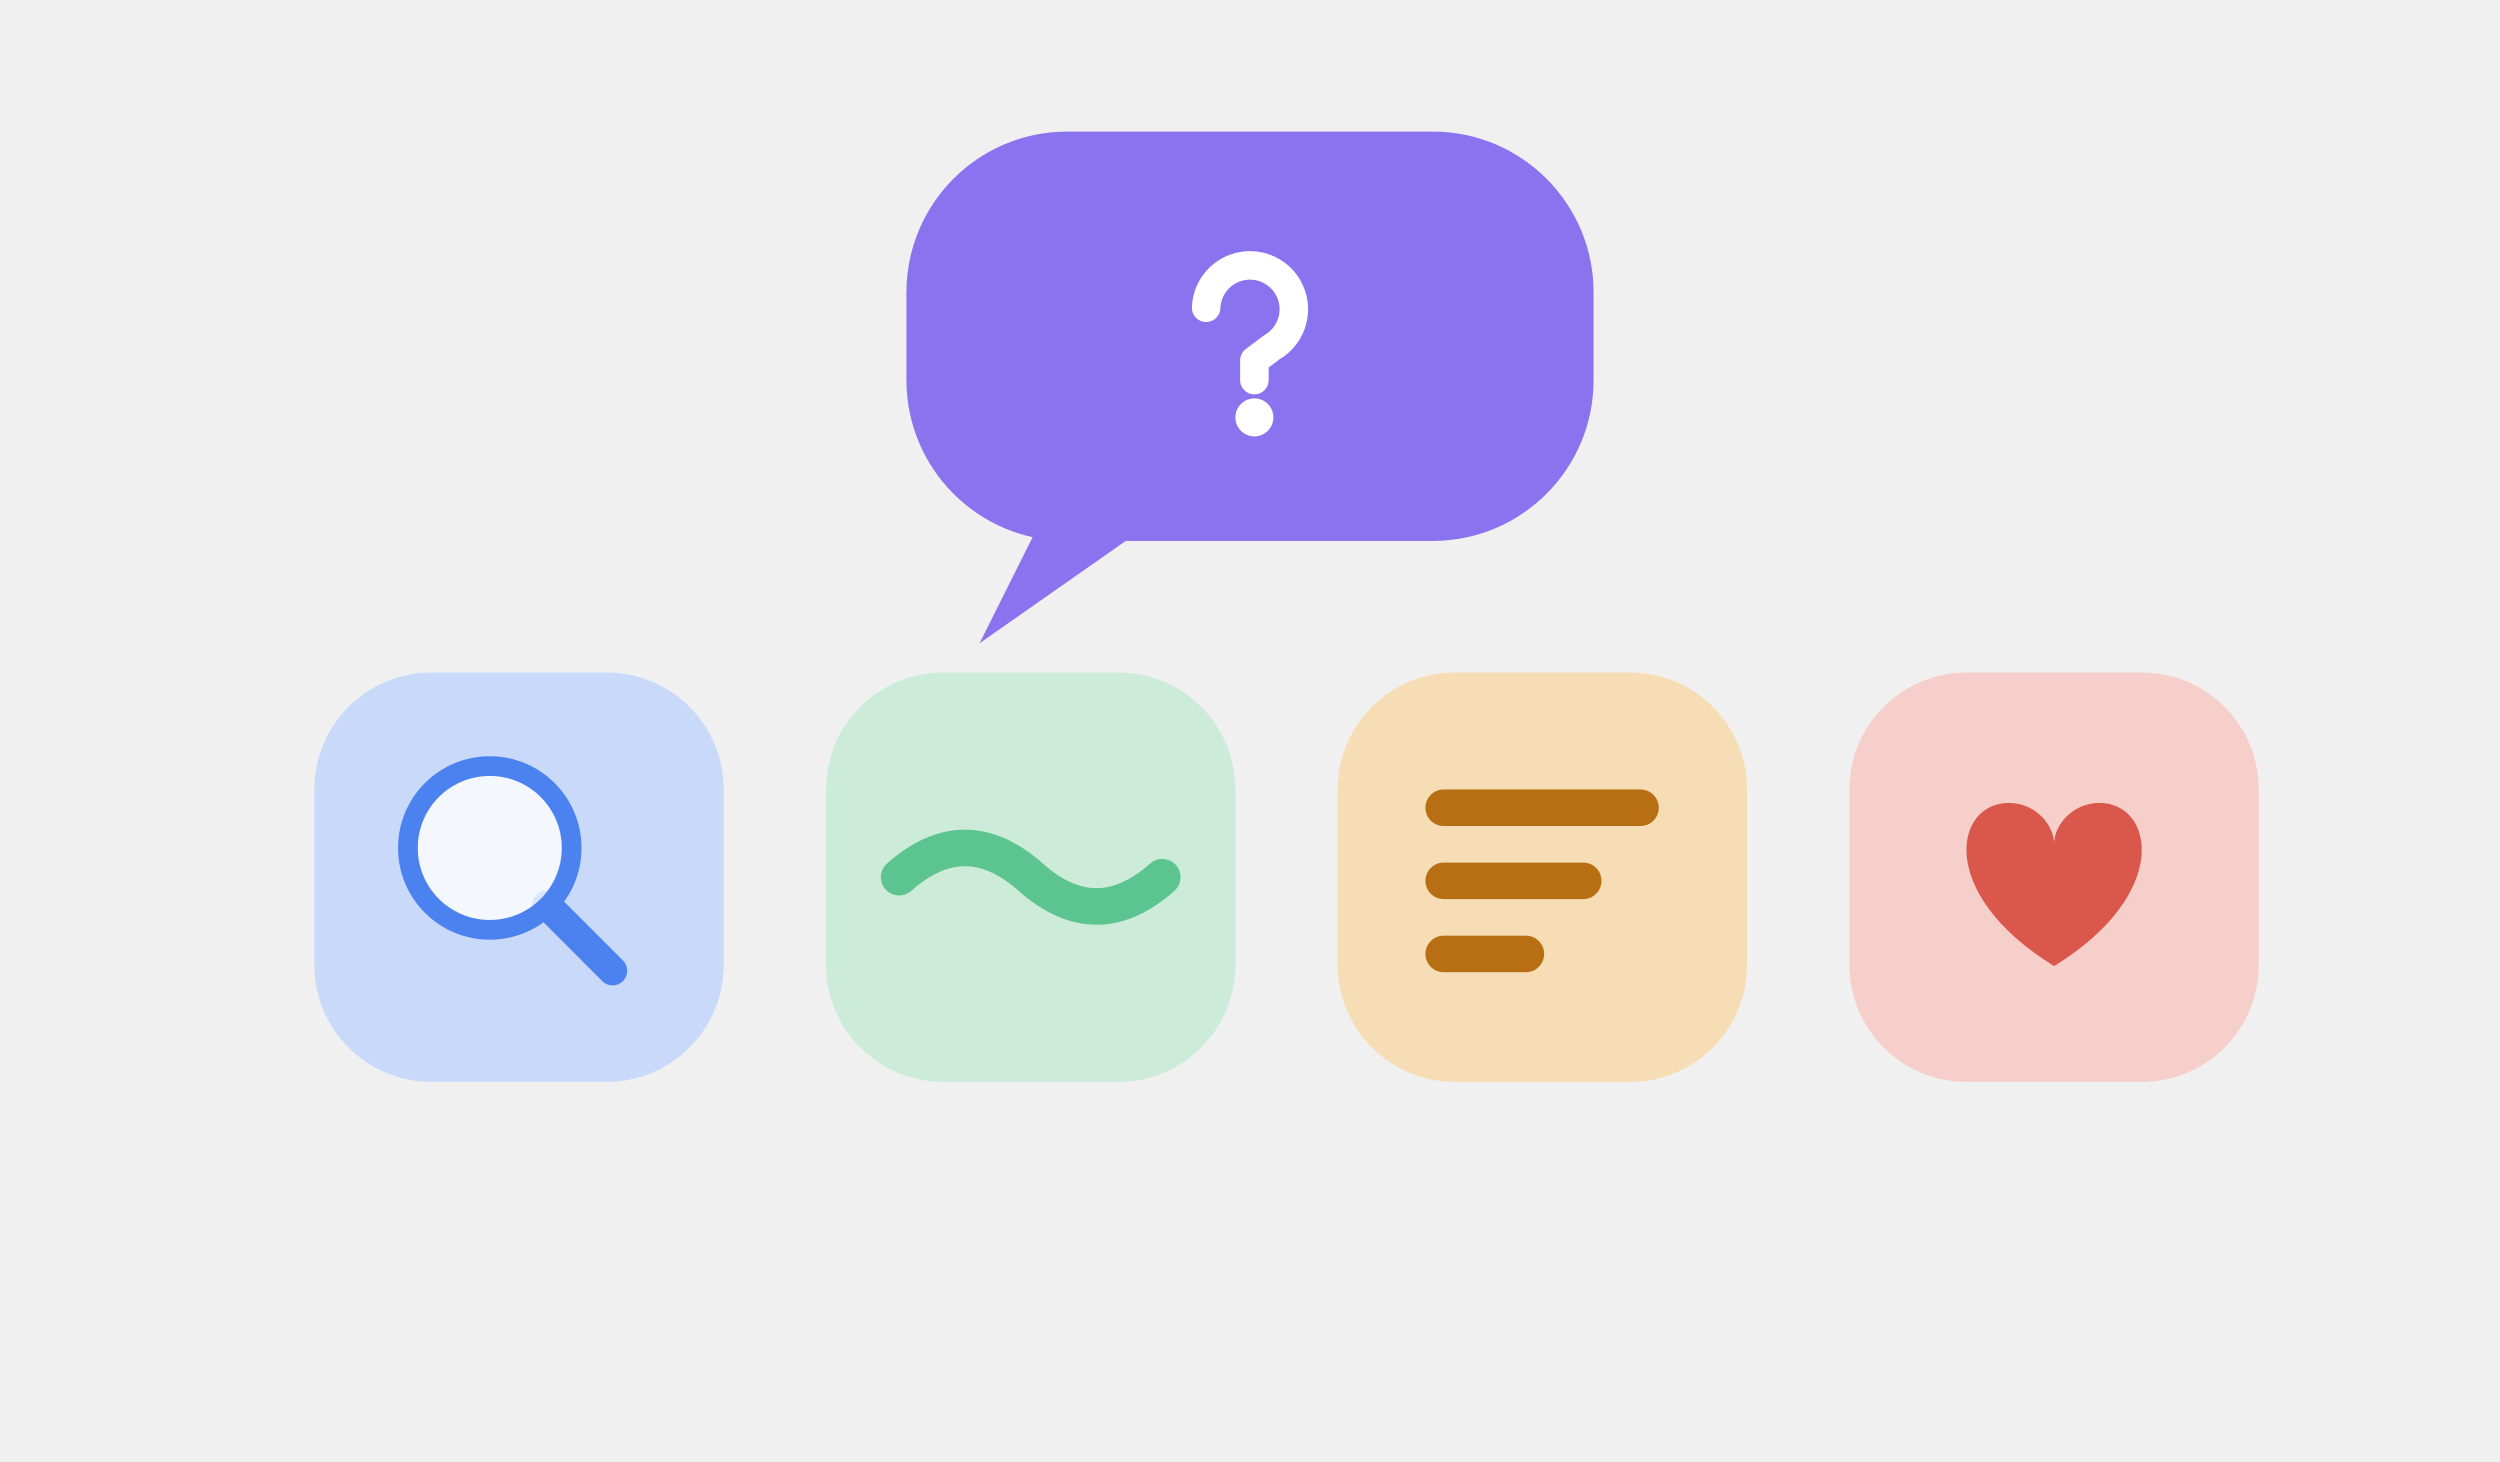
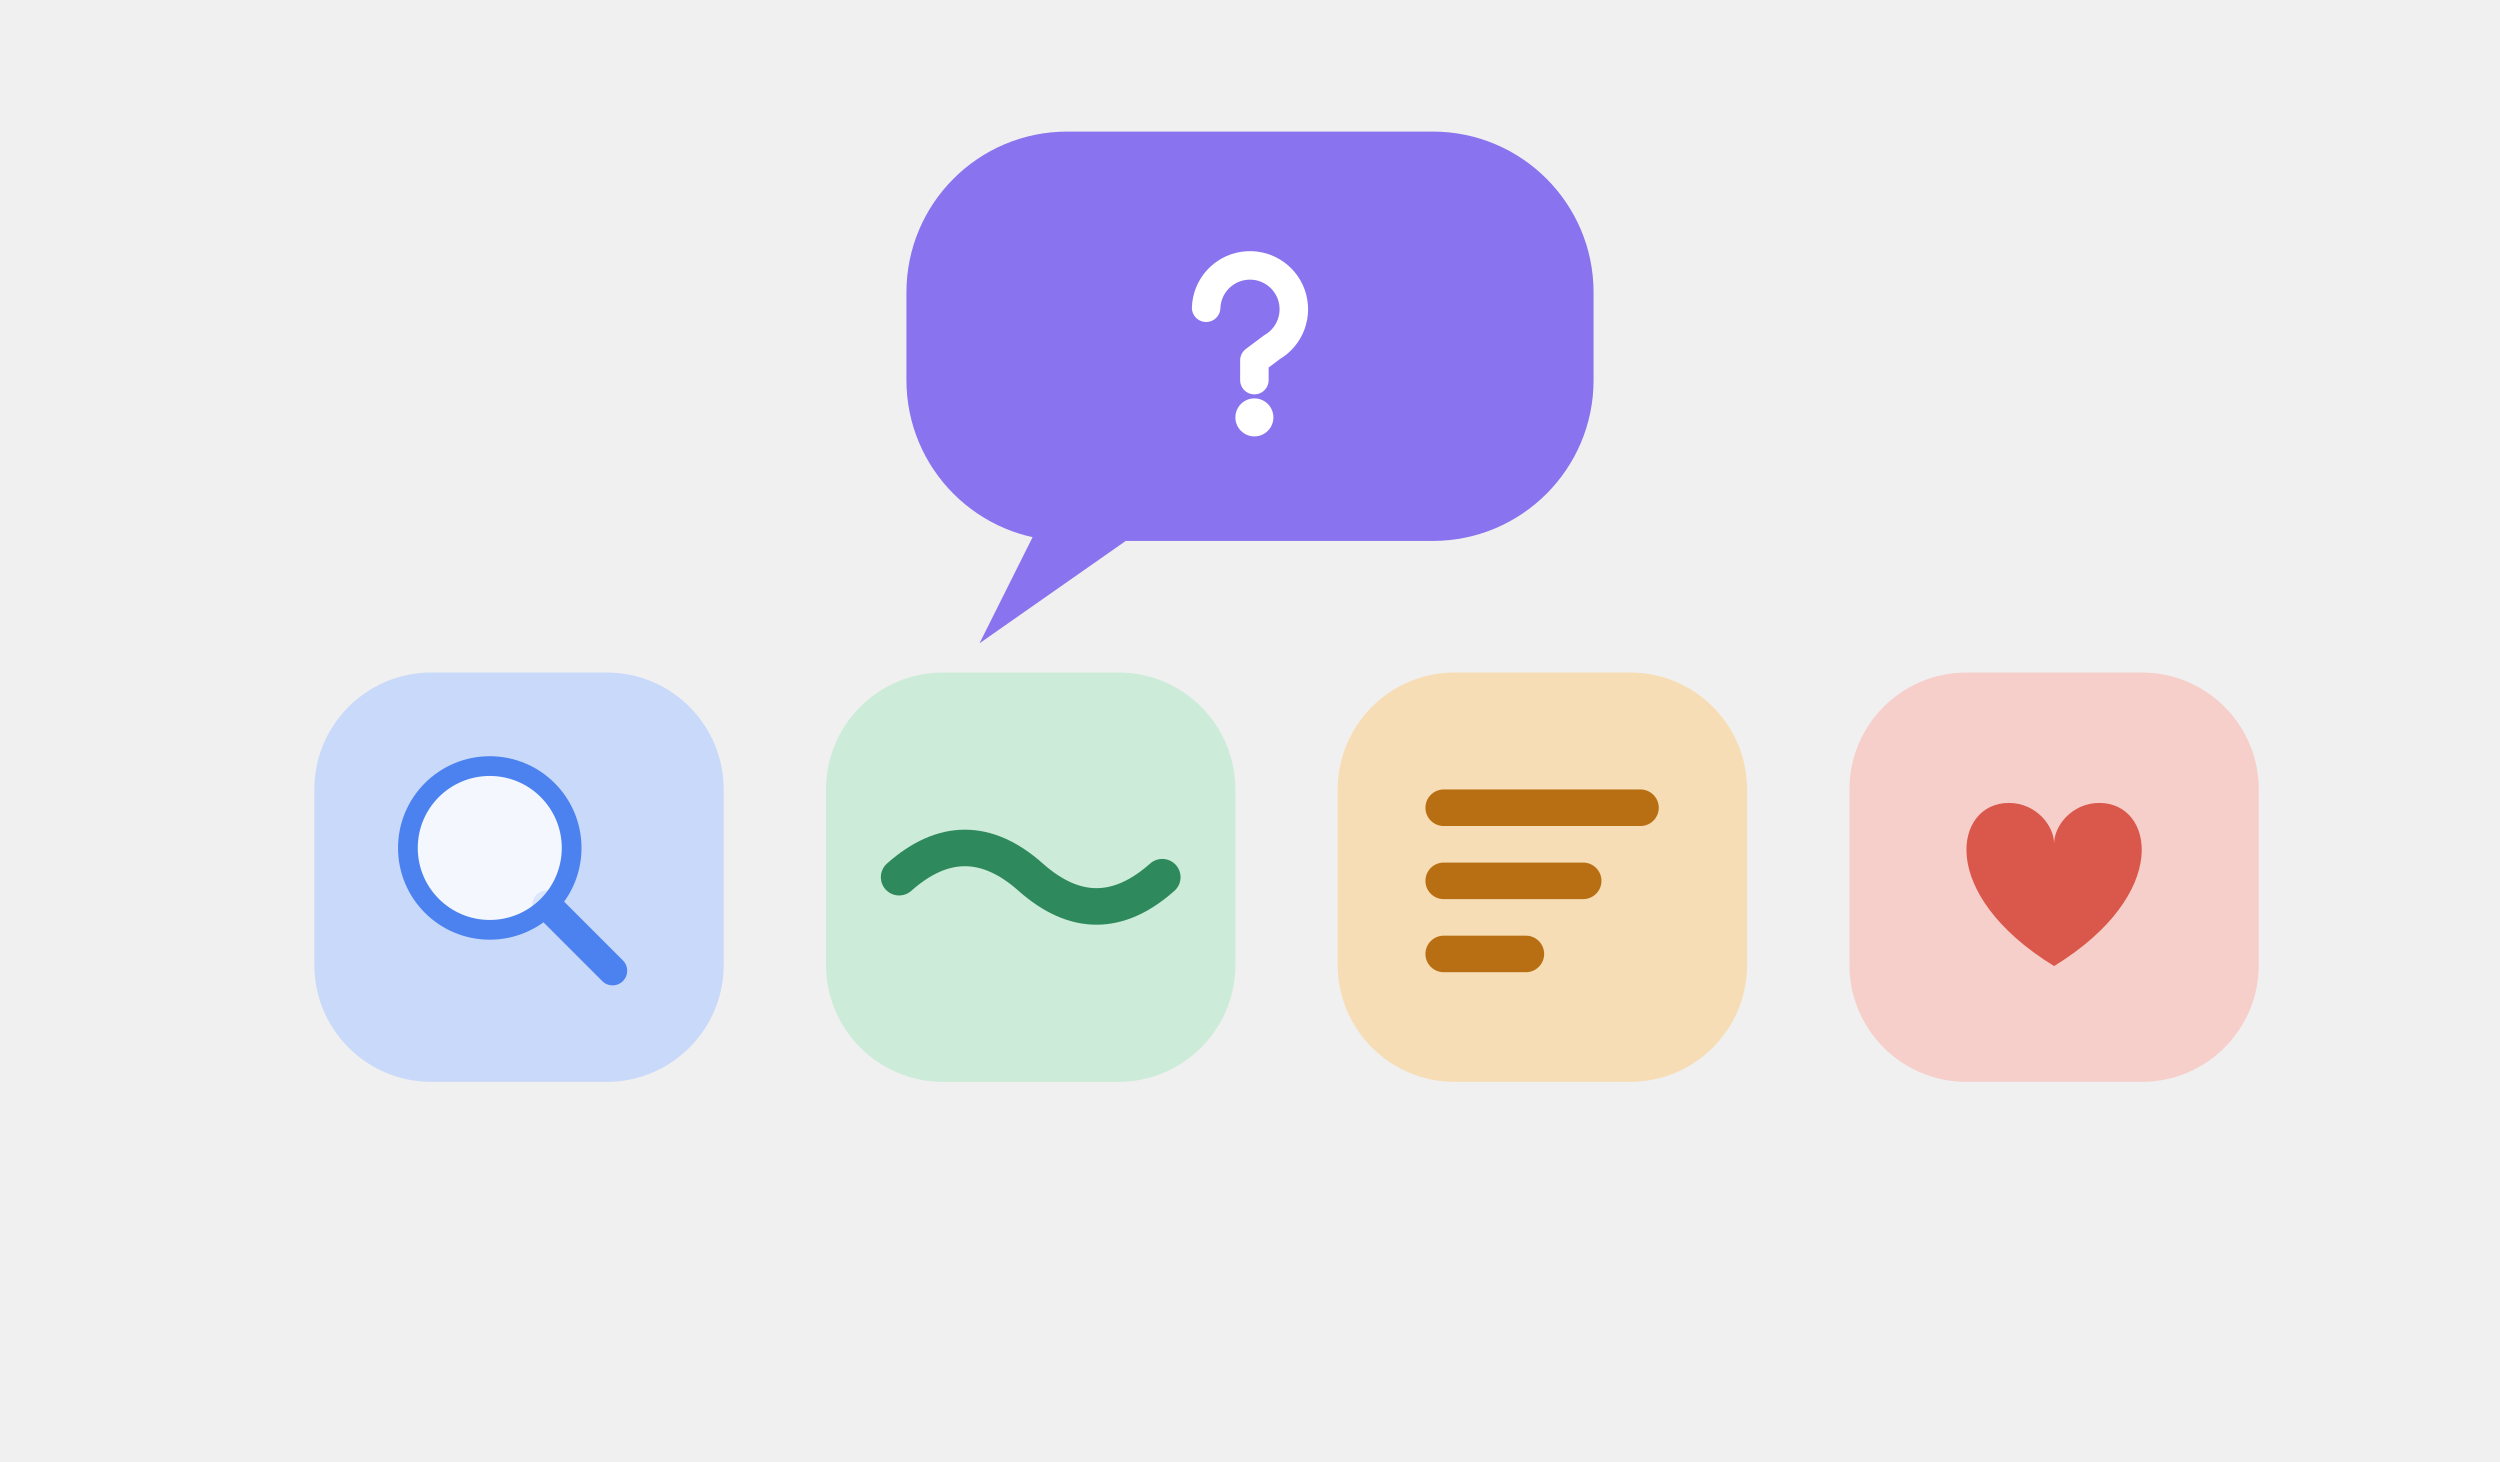
<svg xmlns="http://www.w3.org/2000/svg" width="342" height="200" viewBox="0 0 342 200">
  <rect x="43" y="92" width="56" height="56" rx="16" fill="#C9D9FA" />
  <path d="M74.8 123.8l9.0 9.0" stroke="#4C82F0" stroke-width="4.0" stroke-linecap="round" />
  <circle cx="67.0" cy="116.0" r="11.2" fill="#FFFFFF" fill-opacity="0.8" stroke="#4C82F0" stroke-width="2.7" />
  <rect x="113" y="92" width="56" height="56" rx="16" fill="#CDEBD9" />
-   <path d="M123.0 120.0 q9.0 -8.0 18.0 0 q9.0 8.0 18.0 0" fill="none" stroke="#5CC48F" stroke-width="5.0" stroke-linecap="round" />
+   <path d="M123.0 120.0 q9.0 -8.0 18.0 0 q9.0 8.0 18.0 0" fill="none" stroke="#2E8A5C" stroke-width="5.0" stroke-linecap="round" />
  <rect x="183" y="92" width="56" height="56" rx="16" fill="#F7DDB5" />
  <rect x="195.0" y="108.0" width="31.92" height="5.0" rx="2.5" fill="#B86E12" />
  <rect x="195.0" y="118.0" width="24.08" height="5.0" rx="2.5" fill="#B86E12" />
  <rect x="195.0" y="128.0" width="16.24" height="5.0" rx="2.5" fill="#B86E12" />
  <rect x="253" y="92" width="56" height="56" rx="16" fill="#F6CFCB" />
  <path d="M281.0 132.16C264.88 122.24 267.36 109.84 274.8 109.84C278.52 109.84 281.0 112.94 281.0 115.42C281.0 112.94 283.48 109.84 287.2 109.84C294.64 109.84 297.12 122.24 281.0 132.16z" fill="#D9574B" />
  <rect x="124" y="18" width="94" height="56" rx="22" fill="#8A73EE" />
  <path d="M142 72l-8 16 20 -14z" fill="#8A73EE" />
  <path d="M-0.2 -0.53A0.2 0.2 0 1 1 0.1 -0.35L0.02 -0.29L0.02 -0.2" transform="translate(171.0 58.0) scale(30.0)" fill="none" stroke="#FFFFFF" stroke-width="0.13" stroke-linecap="round" stroke-linejoin="round" />
  <circle cx="171.6" cy="57.1" r="2.6" fill="#FFFFFF" />
</svg>
